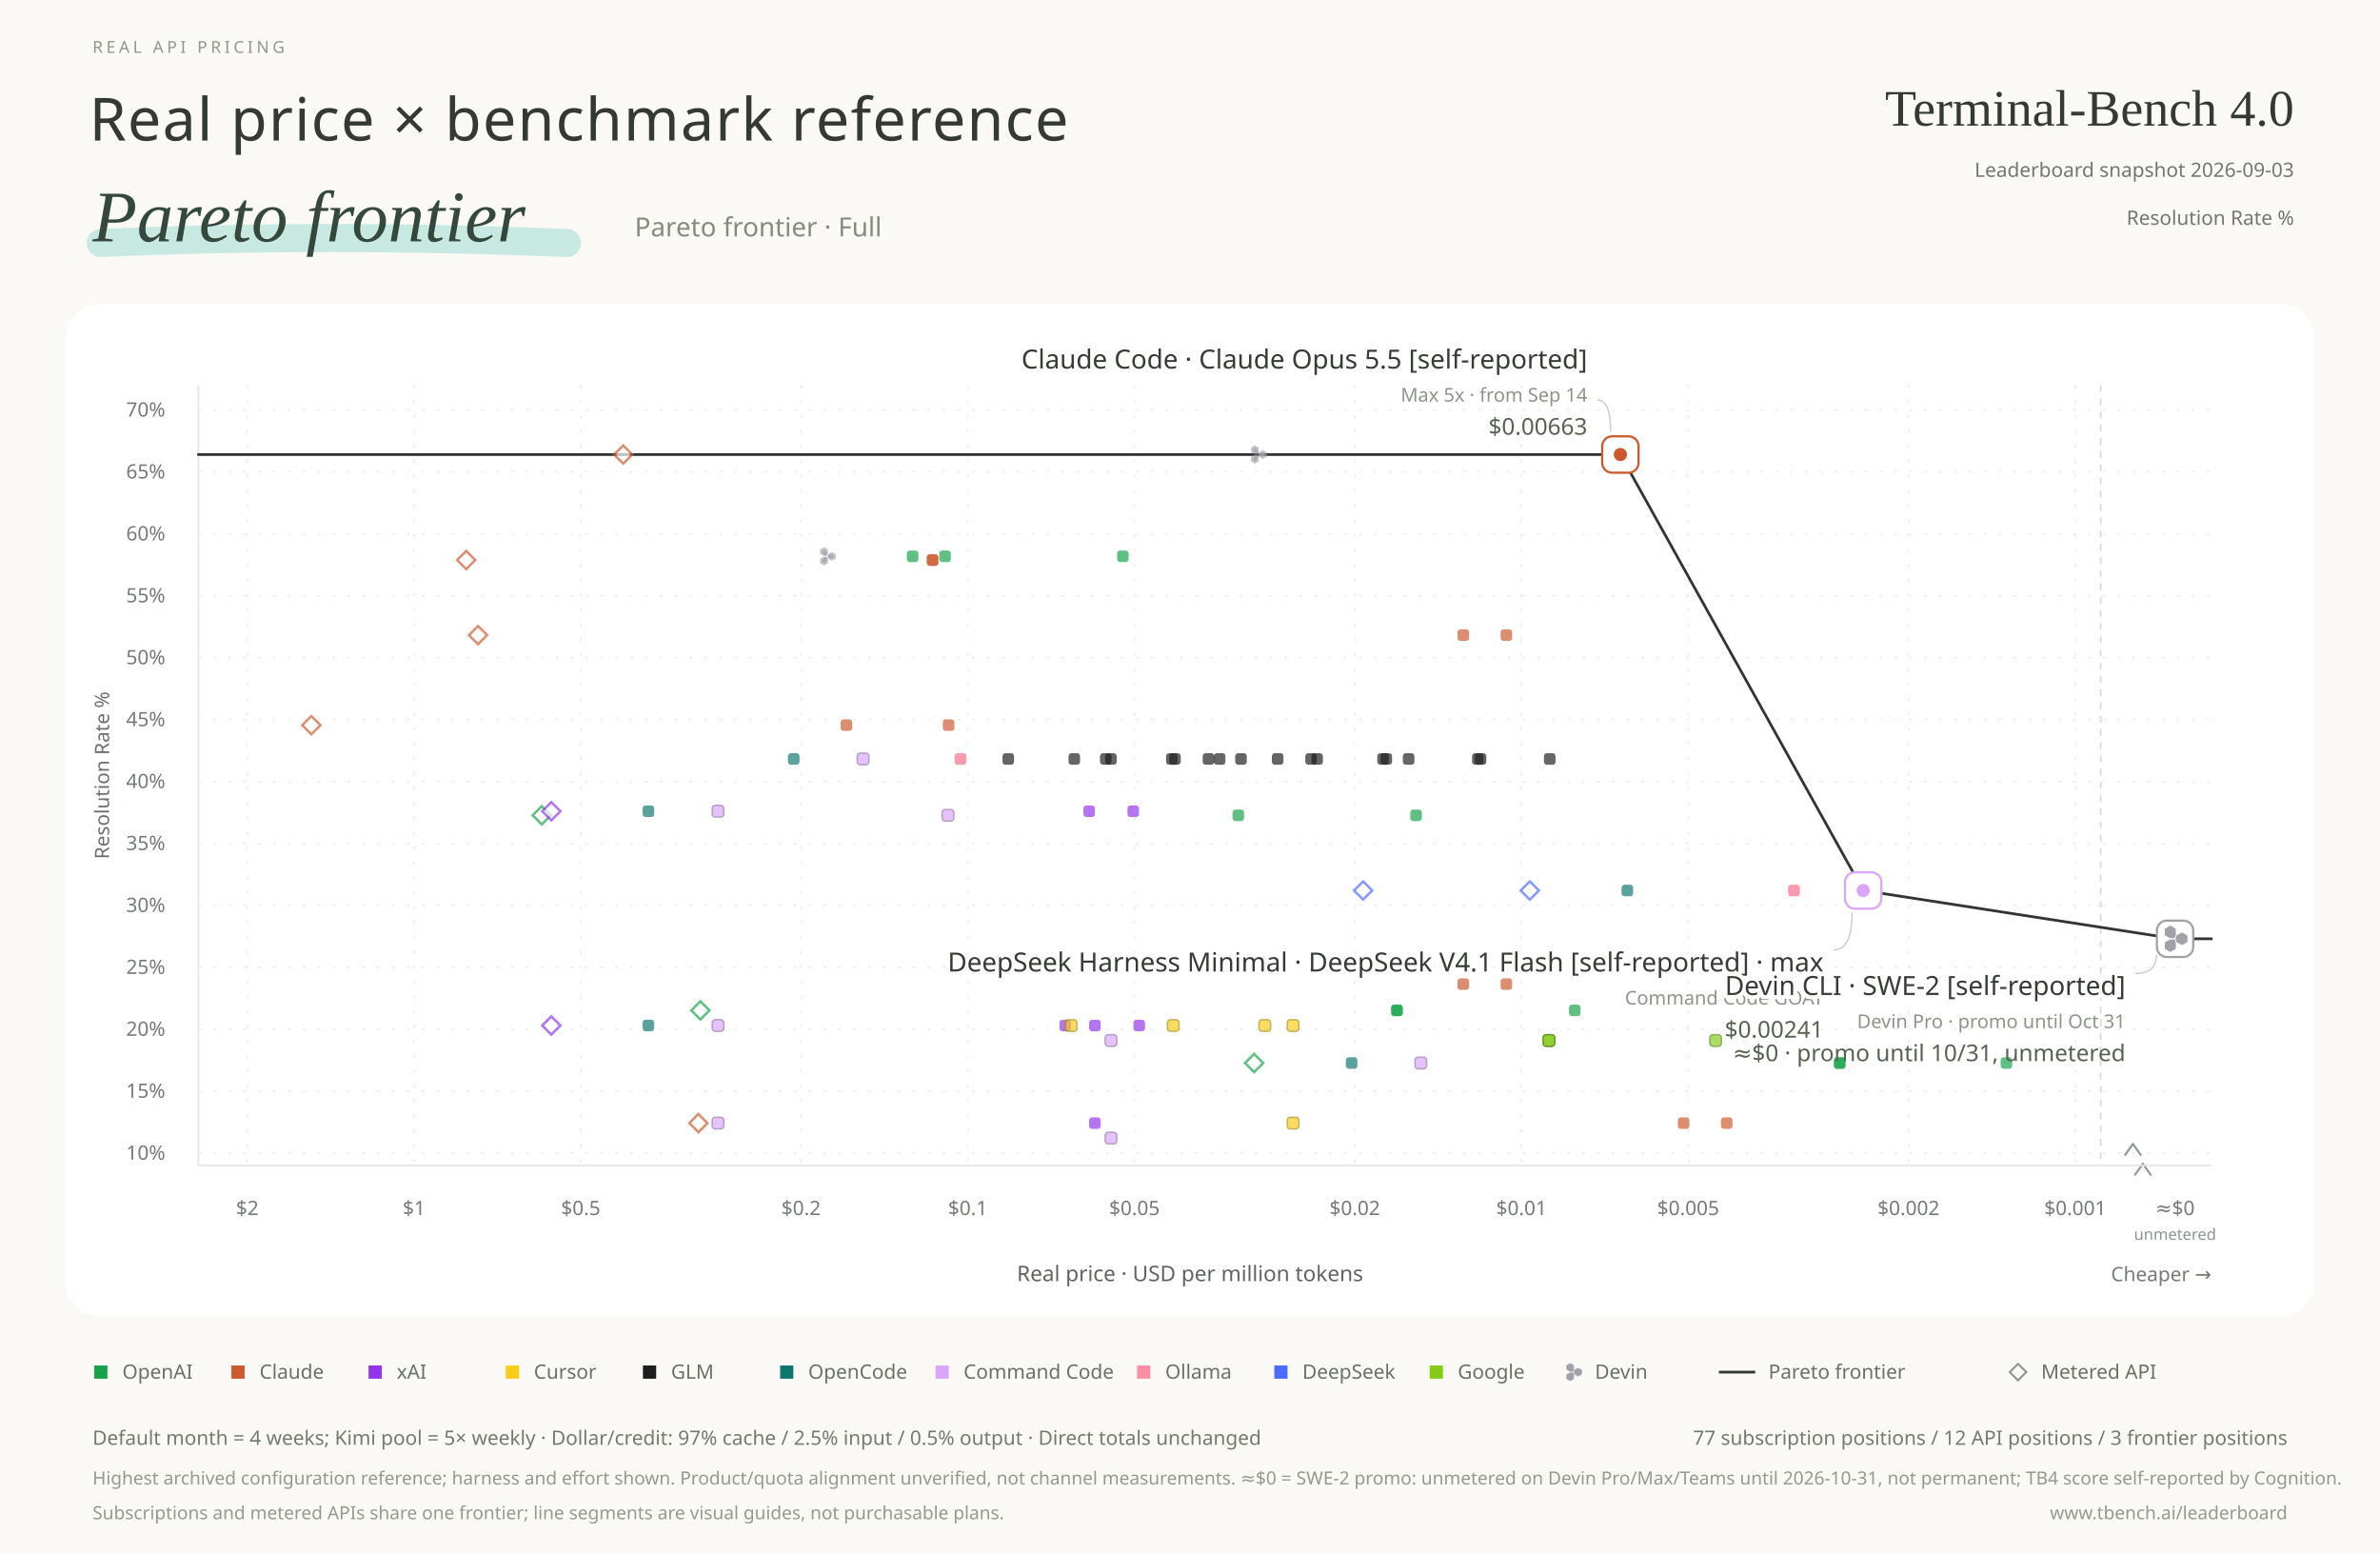
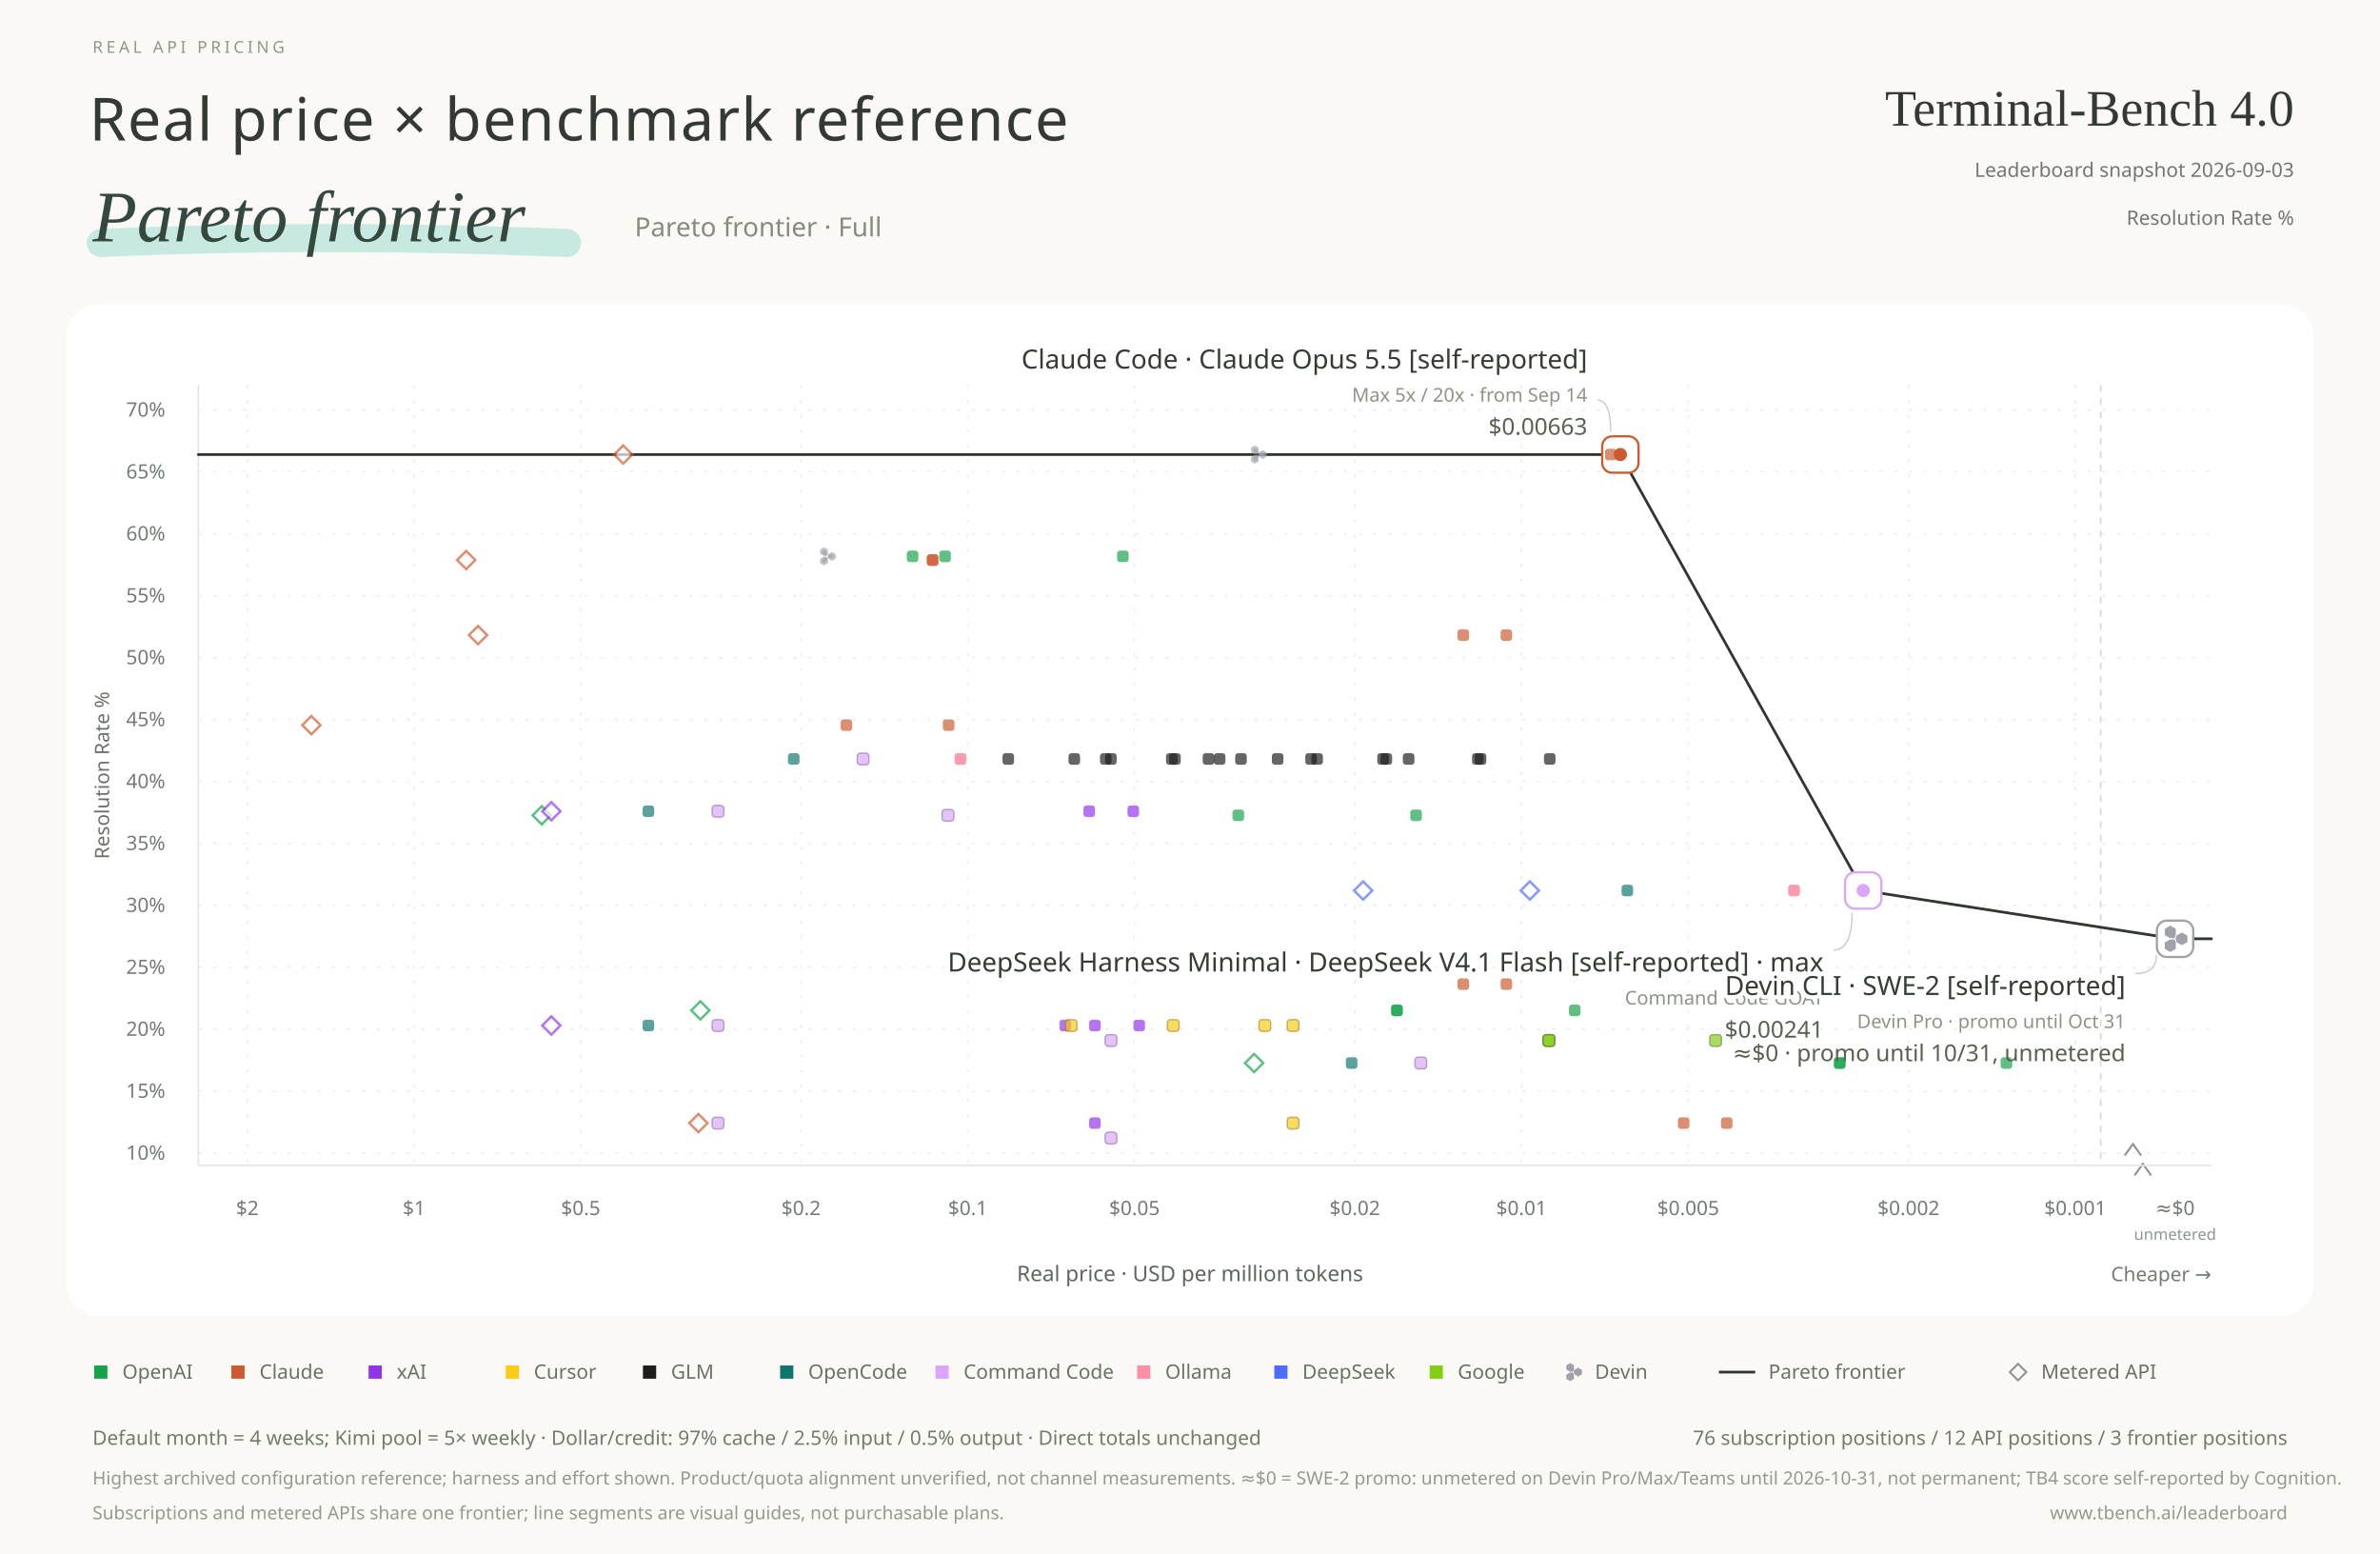
<svg xmlns="http://www.w3.org/2000/svg" width="1440" height="940" viewBox="0 0 1440 940" role="img" aria-labelledby="title desc">
  <style>text{font-family:"Microsoft YaHei","Segoe UI",sans-serif} .serif{font-family:"Times New Roman",serif} .number{font-family:"Segoe UI",sans-serif;font-variant-numeric:tabular-nums} .label-name{paint-order:stroke;stroke:#fff;stroke-width:5px;stroke-linejoin:round} .point:hover{opacity:1}</style>
  <rect width="1440" height="940" fill="#FAF9F6" />
  <text x="56.000" y="32.000" font-size="10" fill="#90968D" text-anchor="start" font-weight="400" letter-spacing="2.1">REAL API PRICING</text>
  <text x="54.000" y="85.000" font-size="36" fill="#343A33" text-anchor="start" font-weight="300" letter-spacing=".8">Real price × benchmark reference</text>
  <path d="M61 147 Q197 141 343 147" stroke="#9FDDD0" stroke-width="17" stroke-linecap="round" opacity=".55" fill="none" />
  <text x="56.000" y="146.000" font-size="44" fill="#35483E" text-anchor="start" font-weight="400" class="serif" font-style="italic">Pareto frontier</text>
  <text x="384.000" y="143.000" font-size="16" fill="#858B81" text-anchor="start" font-weight="300">Pareto frontier · Full</text>
  <text x="1388.000" y="76.000" font-size="31" fill="#343A33" text-anchor="end" font-weight="400" class="serif">Terminal-Bench 4.0</text>
  <text x="1388.000" y="107.000" font-size="12" fill="#737771" text-anchor="end" font-weight="400">Leaderboard snapshot  2026-09-03</text>
  <text x="1388.000" y="136.000" font-size="12" fill="#737771" text-anchor="end" font-weight="400">Resolution Rate %</text>
  <rect x="40" y="184" width="1360" height="612" rx="20" fill="#FFFFFF" />
  <path d="M1255.610 233V705" stroke="#E8EBE7" stroke-dasharray="2 7" opacity=".8" />
  <text x="1255.610" y="735.000" font-size="12" fill="#747B74" text-anchor="middle" font-weight="400" class="number">$0.001</text>
  <path d="M1154.754 233V705" stroke="#E8EBE7" stroke-dasharray="2 7" opacity=".8" />
  <text x="1154.754" y="735.000" font-size="12" fill="#747B74" text-anchor="middle" font-weight="400" class="number">$0.002</text>
  <path d="M1021.430 233V705" stroke="#E8EBE7" stroke-dasharray="2 7" opacity=".8" />
  <text x="1021.430" y="735.000" font-size="12" fill="#747B74" text-anchor="middle" font-weight="400" class="number">$0.005</text>
  <path d="M920.574 233V705" stroke="#E8EBE7" stroke-dasharray="2 7" opacity=".8" />
  <text x="920.574" y="735.000" font-size="12" fill="#747B74" text-anchor="middle" font-weight="400" class="number">$0.01</text>
  <path d="M819.719 233V705" stroke="#E8EBE7" stroke-dasharray="2 7" opacity=".8" />
  <text x="819.719" y="735.000" font-size="12" fill="#747B74" text-anchor="middle" font-weight="400" class="number">$0.02</text>
  <path d="M686.395 233V705" stroke="#E8EBE7" stroke-dasharray="2 7" opacity=".8" />
  <text x="686.395" y="735.000" font-size="12" fill="#747B74" text-anchor="middle" font-weight="400" class="number">$0.05</text>
  <path d="M585.539 233V705" stroke="#E8EBE7" stroke-dasharray="2 7" opacity=".8" />
  <text x="585.539" y="735.000" font-size="12" fill="#747B74" text-anchor="middle" font-weight="400" class="number">$0.1</text>
  <path d="M484.683 233V705" stroke="#E8EBE7" stroke-dasharray="2 7" opacity=".8" />
  <text x="484.683" y="735.000" font-size="12" fill="#747B74" text-anchor="middle" font-weight="400" class="number">$0.2</text>
  <path d="M351.359 233V705" stroke="#E8EBE7" stroke-dasharray="2 7" opacity=".8" />
  <text x="351.359" y="735.000" font-size="12" fill="#747B74" text-anchor="middle" font-weight="400" class="number">$0.5</text>
  <path d="M250.503 233V705" stroke="#E8EBE7" stroke-dasharray="2 7" opacity=".8" />
  <text x="250.503" y="735.000" font-size="12" fill="#747B74" text-anchor="middle" font-weight="400" class="number">$1</text>
  <path d="M149.647 233V705" stroke="#E8EBE7" stroke-dasharray="2 7" opacity=".8" />
  <text x="149.647" y="735.000" font-size="12" fill="#747B74" text-anchor="middle" font-weight="400" class="number">$2</text>
  <path d="M1271.010 233V705" stroke="#D6DBD5" stroke-dasharray="4 4" />
  <path d="M1285.505 699l5 -7 5 7M1291.505 711l5 -7 5 7" stroke="#8B958D" stroke-width="1.2" fill="none" />
  <text x="1316.000" y="735.000" font-size="12" fill="#747B74" text-anchor="middle" font-weight="400" class="number">≈$0</text>
  <text x="1316.000" y="750.000" font-size="9.5" fill="#8B958D" text-anchor="middle" font-weight="400">unmetered</text>
  <path d="M120 697.508H1338" stroke="#E8EBE7" stroke-dasharray="2 7" opacity=".8" />
  <text x="100.000" y="701.508" font-size="12" fill="#747B74" text-anchor="end" font-weight="400" class="number">10%</text>
  <path d="M120 660.048H1338" stroke="#E8EBE7" stroke-dasharray="2 7" opacity=".8" />
  <text x="100.000" y="664.048" font-size="12" fill="#747B74" text-anchor="end" font-weight="400" class="number">15%</text>
  <path d="M120 622.587H1338" stroke="#E8EBE7" stroke-dasharray="2 7" opacity=".8" />
  <text x="100.000" y="626.587" font-size="12" fill="#747B74" text-anchor="end" font-weight="400" class="number">20%</text>
  <path d="M120 585.127H1338" stroke="#E8EBE7" stroke-dasharray="2 7" opacity=".8" />
  <text x="100.000" y="589.127" font-size="12" fill="#747B74" text-anchor="end" font-weight="400" class="number">25%</text>
  <path d="M120 547.667H1338" stroke="#E8EBE7" stroke-dasharray="2 7" opacity=".8" />
  <text x="100.000" y="551.667" font-size="12" fill="#747B74" text-anchor="end" font-weight="400" class="number">30%</text>
  <path d="M120 510.206H1338" stroke="#E8EBE7" stroke-dasharray="2 7" opacity=".8" />
  <text x="100.000" y="514.206" font-size="12" fill="#747B74" text-anchor="end" font-weight="400" class="number">35%</text>
  <path d="M120 472.746H1338" stroke="#E8EBE7" stroke-dasharray="2 7" opacity=".8" />
  <text x="100.000" y="476.746" font-size="12" fill="#747B74" text-anchor="end" font-weight="400" class="number">40%</text>
  <path d="M120 435.286H1338" stroke="#E8EBE7" stroke-dasharray="2 7" opacity=".8" />
  <text x="100.000" y="439.286" font-size="12" fill="#747B74" text-anchor="end" font-weight="400" class="number">45%</text>
  <path d="M120 397.825H1338" stroke="#E8EBE7" stroke-dasharray="2 7" opacity=".8" />
  <text x="100.000" y="401.825" font-size="12" fill="#747B74" text-anchor="end" font-weight="400" class="number">50%</text>
  <path d="M120 360.365H1338" stroke="#E8EBE7" stroke-dasharray="2 7" opacity=".8" />
  <text x="100.000" y="364.365" font-size="12" fill="#747B74" text-anchor="end" font-weight="400" class="number">55%</text>
  <path d="M120 322.905H1338" stroke="#E8EBE7" stroke-dasharray="2 7" opacity=".8" />
  <text x="100.000" y="326.905" font-size="12" fill="#747B74" text-anchor="end" font-weight="400" class="number">60%</text>
  <path d="M120 285.444H1338" stroke="#E8EBE7" stroke-dasharray="2 7" opacity=".8" />
  <text x="100.000" y="289.444" font-size="12" fill="#747B74" text-anchor="end" font-weight="400" class="number">65%</text>
  <path d="M120 247.984H1338" stroke="#E8EBE7" stroke-dasharray="2 7" opacity=".8" />
  <text x="100.000" y="251.984" font-size="12" fill="#747B74" text-anchor="end" font-weight="400" class="number">70%</text>
  <path d="M120 233V705H1338" fill="none" stroke="#E3E7E2" />
  <text x="66.000" y="469.000" font-size="12" fill="#697169" text-anchor="middle" font-weight="400" transform="rotate(-90 66 469.0)">Resolution Rate %</text>
  <text x="720.000" y="775.000" font-size="13" fill="#5D655E" text-anchor="middle" font-weight="400">Real price · USD per million tokens</text>
  <text x="1338.000" y="775.000" font-size="12" fill="#737B74" text-anchor="end" font-weight="400">Cheaper →</text>
-   <path id="frontier" d="M120.000,274.956 L980.395,274.956 L1127.320,538.676 L1316.000,567.895 L1338.000,567.895" fill="none" stroke="#303630" stroke-width="1.65" stroke-linecap="round" stroke-linejoin="round" />
+   <path id="frontier" d="M120.000,274.956 L980.393,274.956 L1127.320,538.676 L1316.000,567.895 L1338.000,567.895" fill="none" stroke="#303630" stroke-width="1.65" stroke-linecap="round" stroke-linejoin="round" />
  <g class="point" data-billing="subscription" data-frontier="false" data-price="0.032467532" data-score="37.27" data-x="749.221" data-y="493.199" transform="translate(749.221 493.199)">
    <rect x="-3.5" y="-3.5" width="7" height="7" rx="1.8" fill="#16A34A" opacity=".68" />
  </g>
  <g class="point" data-billing="subscription" data-frontier="false" data-price="0.015501473" data-score="37.27" data-x="856.793" data-y="493.199" transform="translate(856.793 493.199)">
    <rect x="-3.5" y="-3.5" width="7" height="7" rx="1.8" fill="#16A34A" opacity=".68" />
  </g>
  <g class="point" data-billing="subscription" data-frontier="false" data-price="0.0026627613" data-score="17.27" data-x="1113.109" data-y="643.041" transform="translate(1113.109 643.041)">
    <rect x="-3.5" y="-3.5" width="7" height="7" rx="1.8" fill="#16A34A" opacity=".68" />
  </g>
  <g class="point" data-billing="subscription" data-frontier="false" data-price="0.0026626904" data-score="17.27" data-x="1113.112" data-y="643.041" transform="translate(1113.112 643.041)">
    <rect x="-3.5" y="-3.5" width="7" height="7" rx="1.8" fill="#16A34A" opacity=".68" />
  </g>
  <g class="point" data-billing="subscription" data-frontier="false" data-price="0.0013313629" data-score="17.27" data-x="1213.966" data-y="643.041" transform="translate(1213.966 643.041)">
    <rect x="-3.5" y="-3.5" width="7" height="7" rx="1.8" fill="#16A34A" opacity=".68" />
  </g>
  <g class="point" data-billing="subscription" data-frontier="false" data-price="0.12578616" data-score="58.18" data-x="552.158" data-y="336.540" transform="translate(552.158 336.540)">
    <rect x="-3.5" y="-3.5" width="7" height="7" rx="1.8" fill="#16A34A" opacity=".68" />
  </g>
  <g class="point" data-billing="subscription" data-frontier="false" data-price="0.052465897" data-score="58.18" data-x="679.390" data-y="336.540" transform="translate(679.390 336.540)">
    <rect x="-3.5" y="-3.5" width="7" height="7" rx="1.8" fill="#16A34A" opacity=".68" />
  </g>
  <g class="point" data-billing="subscription" data-frontier="false" data-price="0.1793722" data-score="58.18" data-x="500.522" data-y="336.540" transform="translate(500.522 336.540)">
    <path d="M0.11,-1.63 L-1.97,-0.43 L-4.05,-1.63 L-4.05,-4.03 L-1.97,-5.23 L0.11,-4.03Z M0.11,4.03 L-1.97,5.23 L-4.05,4.03 L-4.05,1.63 L-1.97,0.43 L0.11,1.63Z M4.91,1.20 L2.83,2.40 L0.75,1.20 L0.75,-1.20 L2.83,-2.40 L4.91,-1.20Z" fill="#A1A1AA" opacity="0.68" stroke="#A1A1AA" stroke-width="0.43" stroke-linejoin="round" />
    <path d="M-0.89,-1.27 L-1.87,-2.69 M-0.89,1.27 L-1.87,2.69 M1.27,0.00 L2.69,0.00" stroke="#A1A1AA" stroke-width="2.16" stroke-linecap="round" opacity="0.68" fill="none" />
  </g>
  <g class="point" data-billing="subscription" data-frontier="false" data-price="0.029895366" data-score="66.4" data-x="761.230" data-y="274.956" transform="translate(761.230 274.956)">
    <path d="M0.11,-1.63 L-1.97,-0.43 L-4.05,-1.63 L-4.05,-4.03 L-1.97,-5.23 L0.11,-4.03Z M0.11,4.03 L-1.97,5.23 L-4.05,4.03 L-4.05,1.63 L-1.97,0.43 L0.11,1.63Z M4.91,1.20 L2.83,2.40 L0.75,1.20 L0.75,-1.20 L2.83,-2.40 L4.91,-1.20Z" fill="#A1A1AA" opacity="0.68" stroke="#A1A1AA" stroke-width="0.43" stroke-linejoin="round" />
    <path d="M-0.89,-1.27 L-1.87,-2.69 M-0.89,1.27 L-1.87,2.69 M1.27,0.00 L2.69,0.00" stroke="#A1A1AA" stroke-width="2.16" stroke-linecap="round" opacity="0.68" fill="none" />
  </g>
  <g class="point" data-billing="subscription" data-frontier="false" data-price="0.0089201249" data-score="19.09" data-x="937.202" data-y="629.405" transform="translate(937.202 629.405)">
    <rect x="-3.5" y="-3.5" width="7" height="7" rx="1.8" fill="#84CC16" opacity=".68" stroke="#5A8B0F" stroke-width=".9" />
  </g>
  <g class="point" data-billing="subscription" data-frontier="false" data-price="0.0089236948" data-score="19.09" data-x="937.144" data-y="629.405" transform="translate(937.144 629.405)">
    <rect x="-3.5" y="-3.5" width="7" height="7" rx="1.8" fill="#84CC16" opacity=".68" stroke="#5A8B0F" stroke-width=".9" />
  </g>
  <g class="point" data-billing="subscription" data-frontier="false" data-price="0.0044620705" data-score="19.09" data-x="1037.992" data-y="629.405" transform="translate(1037.992 629.405)">
    <rect x="-3.5" y="-3.5" width="7" height="7" rx="1.8" fill="#84CC16" opacity=".68" stroke="#5A8B0F" stroke-width=".9" />
  </g>
  <g class="point" data-billing="subscription" data-frontier="false" data-price="0.010649627" data-score="51.82" data-x="911.416" data-y="384.190" transform="translate(911.416 384.190)">
    <rect x="-3.5" y="-3.5" width="7" height="7" rx="1.8" fill="#CC5A2E" opacity=".68" />
  </g>
  <g class="point" data-billing="subscription" data-frontier="false" data-price="0.012738854" data-score="51.82" data-x="885.352" data-y="384.190" transform="translate(885.352 384.190)">
    <rect x="-3.5" y="-3.5" width="7" height="7" rx="1.8" fill="#CC5A2E" opacity=".68" />
  </g>
  <g class="point" data-billing="subscription" data-frontier="false" data-price="0.11574074" data-score="57.88" data-x="564.269" data-y="338.788" transform="translate(564.269 338.788)">
    <rect x="-3.5" y="-3.5" width="7" height="7" rx="1.8" fill="#CC5A2E" opacity=".68" />
  </g>
-   <g class="point" data-billing="subscription" data-frontier="false" data-price="0.0066291018" data-score="66.4" data-x="980.393" data-y="274.956" transform="translate(980.393 274.956)">
-     <rect x="-3.5" y="-3.5" width="7" height="7" rx="1.8" fill="#CC5A2E" opacity=".68" />
+   <g class="point" data-billing="subscription" data-frontier="true" data-price="0.0066291018" data-score="66.4" data-x="980.393" data-y="274.956" transform="translate(980.393 274.956)">
+     <rect x="-11" y="-11" width="22" height="22" rx="6" fill="#FFF" stroke="#CC5A2E" stroke-width="1.35" />
+     <circle r="4" fill="#CC5A2E" />
  </g>
  <g class="point" data-billing="subscription" data-frontier="false" data-price="0.0068989307" data-score="66.4" data-x="974.588" data-y="274.956" transform="translate(974.588 274.956)">
    <rect x="-3.5" y="-3.5" width="7" height="7" rx="1.8" fill="#CC5A2E" opacity=".68" />
  </g>
  <g class="point" data-billing="subscription" data-frontier="false" data-price="0.058939096" data-score="20.3" data-x="662.462" data-y="620.340" transform="translate(662.462 620.340)">
    <rect x="-3.5" y="-3.5" width="7" height="7" rx="1.8" fill="#9333EA" opacity=".68" />
  </g>
  <g class="point" data-billing="subscription" data-frontier="false" data-price="0.049019608" data-score="20.3" data-x="689.276" data-y="620.340" transform="translate(689.276 620.340)">
    <rect x="-3.5" y="-3.5" width="7" height="7" rx="1.8" fill="#9333EA" opacity=".68" />
  </g>
  <g class="point" data-billing="subscription" data-frontier="false" data-price="0.066666667" data-score="20.3" data-x="644.536" data-y="620.340" transform="translate(644.536 620.340)">
    <rect x="-3.5" y="-3.5" width="7" height="7" rx="1.8" fill="#9333EA" opacity=".68" />
  </g>
  <g class="point" data-billing="subscription" data-frontier="false" data-price="0.060362173" data-score="37.6" data-x="658.990" data-y="490.727" transform="translate(658.990 490.727)">
    <rect x="-3.5" y="-3.5" width="7" height="7" rx="1.8" fill="#9333EA" opacity=".68" />
  </g>
  <g class="point" data-billing="subscription" data-frontier="false" data-price="0.050251256" data-score="37.6" data-x="685.665" data-y="490.727" transform="translate(685.665 490.727)">
    <rect x="-3.5" y="-3.5" width="7" height="7" rx="1.8" fill="#9333EA" opacity=".68" />
  </g>
  <g class="point" data-billing="subscription" data-frontier="false" data-price="0.025849813" data-score="20.3" data-x="782.386" data-y="620.340" transform="translate(782.386 620.340)">
    <rect x="-3.5" y="-3.5" width="7" height="7" rx="1.8" fill="#FACC15" opacity=".68" stroke="#AA8B0E" stroke-width=".9" />
  </g>
  <g class="point" data-billing="subscription" data-frontier="false" data-price="0.065061809" data-score="20.3" data-x="648.081" data-y="620.340" transform="translate(648.081 620.340)">
    <rect x="-3.5" y="-3.5" width="7" height="7" rx="1.8" fill="#FACC15" opacity=".68" stroke="#AA8B0E" stroke-width=".9" />
  </g>
  <g class="point" data-billing="subscription" data-frontier="false" data-price="0.042553191" data-score="20.3" data-x="709.860" data-y="620.340" transform="translate(709.860 620.340)">
    <rect x="-3.5" y="-3.5" width="7" height="7" rx="1.8" fill="#FACC15" opacity=".68" stroke="#AA8B0E" stroke-width=".9" />
  </g>
  <g class="point" data-billing="subscription" data-frontier="false" data-price="0.029081039" data-score="20.3" data-x="765.249" data-y="620.340" transform="translate(765.249 620.340)">
    <rect x="-3.5" y="-3.5" width="7" height="7" rx="1.8" fill="#FACC15" opacity=".68" stroke="#AA8B0E" stroke-width=".9" />
  </g>
  <g class="point" data-billing="subscription" data-frontier="false" data-price="0.084502269" data-score="41.82" data-x="610.041" data-y="459.110" transform="translate(610.041 459.110)">
    <rect x="-3.5" y="-3.5" width="7" height="7" rx="1.8" fill="#1E1E1E" opacity=".68" />
  </g>
  <g class="point" data-billing="subscription" data-frontier="false" data-price="0.056334846" data-score="41.82" data-x="669.037" data-y="459.110" transform="translate(669.037 459.110)">
    <rect x="-3.5" y="-3.5" width="7" height="7" rx="1.8" fill="#1E1E1E" opacity=".68" />
  </g>
  <g class="point" data-billing="subscription" data-frontier="false" data-price="0.042251135" data-score="41.82" data-x="710.896" data-y="459.110" transform="translate(710.896 459.110)">
    <rect x="-3.5" y="-3.5" width="7" height="7" rx="1.8" fill="#1E1E1E" opacity=".68" />
  </g>
  <g class="point" data-billing="subscription" data-frontier="false" data-price="0.035089925" data-score="41.82" data-x="737.919" data-y="459.110" transform="translate(737.919 459.110)">
    <rect x="-3.5" y="-3.5" width="7" height="7" rx="1.8" fill="#1E1E1E" opacity=".68" />
  </g>
  <g class="point" data-billing="subscription" data-frontier="false" data-price="0.023393284" data-score="41.82" data-x="796.916" data-y="459.110" transform="translate(796.916 459.110)">
    <rect x="-3.5" y="-3.5" width="7" height="7" rx="1.8" fill="#1E1E1E" opacity=".68" />
  </g>
  <g class="point" data-billing="subscription" data-frontier="false" data-price="0.017544963" data-score="41.82" data-x="838.775" data-y="459.110" transform="translate(838.775 459.110)">
    <rect x="-3.5" y="-3.5" width="7" height="7" rx="1.8" fill="#1E1E1E" opacity=".68" />
  </g>
  <g class="point" data-billing="subscription" data-frontier="false" data-price="0.064212177" data-score="41.82" data-x="649.994" data-y="459.110" transform="translate(649.994 459.110)">
    <rect x="-3.5" y="-3.5" width="7" height="7" rx="1.8" fill="#1E1E1E" opacity=".68" />
  </g>
  <g class="point" data-billing="subscription" data-frontier="false" data-price="0.042808118" data-score="41.82" data-x="708.991" data-y="459.110" transform="translate(708.991 459.110)">
    <rect x="-3.5" y="-3.5" width="7" height="7" rx="1.8" fill="#1E1E1E" opacity=".68" />
  </g>
  <g class="point" data-billing="subscription" data-frontier="false" data-price="0.032106088" data-score="41.82" data-x="750.850" data-y="459.110" transform="translate(750.850 459.110)">
    <rect x="-3.5" y="-3.5" width="7" height="7" rx="1.8" fill="#1E1E1E" opacity=".68" />
  </g>
  <g class="point" data-billing="subscription" data-frontier="false" data-price="0.01778367" data-score="41.82" data-x="836.808" data-y="459.110" transform="translate(836.808 459.110)">
    <rect x="-3.5" y="-3.5" width="7" height="7" rx="1.8" fill="#1E1E1E" opacity=".68" />
  </g>
  <g class="point" data-billing="subscription" data-frontier="false" data-price="0.01185578" data-score="41.82" data-x="895.805" data-y="459.110" transform="translate(895.805 459.110)">
    <rect x="-3.5" y="-3.5" width="7" height="7" rx="1.8" fill="#1E1E1E" opacity=".68" />
  </g>
  <g class="point" data-billing="subscription" data-frontier="false" data-price="0.0088918349" data-score="41.82" data-x="937.664" data-y="459.110" transform="translate(937.664 459.110)">
    <rect x="-3.5" y="-3.5" width="7" height="7" rx="1.8" fill="#1E1E1E" opacity=".68" />
  </g>
  <g class="point" data-billing="subscription" data-frontier="false" data-price="0.055141311" data-score="41.82" data-x="672.153" data-y="459.110" transform="translate(672.153 459.110)">
    <rect x="-3.5" y="-3.5" width="7" height="7" rx="1.8" fill="#1E1E1E" opacity=".68" />
  </g>
  <g class="point" data-billing="subscription" data-frontier="false" data-price="0.036752379" data-score="41.82" data-x="731.184" data-y="459.110" transform="translate(731.184 459.110)">
    <rect x="-3.5" y="-3.5" width="7" height="7" rx="1.8" fill="#1E1E1E" opacity=".68" />
  </g>
  <g class="point" data-billing="subscription" data-frontier="false" data-price="0.027565877" data-score="41.82" data-x="773.034" data-y="459.110" transform="translate(773.034 459.110)">
    <rect x="-3.5" y="-3.5" width="7" height="7" rx="1.8" fill="#1E1E1E" opacity=".68" />
  </g>
  <g class="point" data-billing="subscription" data-frontier="false" data-price="0.023990051" data-score="41.82" data-x="793.250" data-y="459.110" transform="translate(793.250 459.110)">
    <rect x="-3.5" y="-3.5" width="7" height="7" rx="1.8" fill="#1E1E1E" opacity=".68" />
  </g>
  <g class="point" data-billing="subscription" data-frontier="false" data-price="0.015989671" data-score="41.82" data-x="852.281" data-y="459.110" transform="translate(852.281 459.110)">
    <rect x="-3.5" y="-3.5" width="7" height="7" rx="1.8" fill="#1E1E1E" opacity=".68" />
  </g>
  <g class="point" data-billing="subscription" data-frontier="false" data-price="0.011992946" data-score="41.82" data-x="894.131" data-y="459.110" transform="translate(894.131 459.110)">
    <rect x="-3.5" y="-3.5" width="7" height="7" rx="1.8" fill="#1E1E1E" opacity=".68" />
  </g>
  <g class="point" data-billing="subscription" data-frontier="false" data-price="0.37735849" data-score="20.3" data-x="392.306" data-y="620.340" transform="translate(392.306 620.340)">
    <rect x="-3.5" y="-3.5" width="7" height="7" rx="1.8" fill="#0F766E" opacity=".68" />
  </g>
  <g class="point" data-billing="subscription" data-frontier="false" data-price="0.37735849" data-score="37.6" data-x="392.306" data-y="490.727" transform="translate(392.306 490.727)">
    <rect x="-3.5" y="-3.5" width="7" height="7" rx="1.8" fill="#0F766E" opacity=".68" />
  </g>
  <g class="point" data-billing="subscription" data-frontier="false" data-price="0.020267531" data-score="17.27" data-x="817.785" data-y="643.041" transform="translate(817.785 643.041)">
    <rect x="-3.5" y="-3.5" width="7" height="7" rx="1.8" fill="#0F766E" opacity=".68" />
  </g>
  <g class="point" data-billing="subscription" data-frontier="false" data-price="0.20618557" data-score="41.82" data-x="480.251" data-y="459.110" transform="translate(480.251 459.110)">
    <rect x="-3.5" y="-3.5" width="7" height="7" rx="1.8" fill="#0F766E" opacity=".68" />
  </g>
  <g class="point" data-billing="subscription" data-frontier="false" data-price="0.0064399794" data-score="31.2" data-x="984.605" data-y="538.676" transform="translate(984.605 538.676)">
    <rect x="-3.5" y="-3.5" width="7" height="7" rx="1.8" fill="#0F766E" opacity=".68" />
  </g>
  <g class="point" data-billing="subscription" data-frontier="false" data-price="0.10857763" data-score="37.27" data-x="573.565" data-y="493.199" transform="translate(573.565 493.199)">
    <rect x="-3.5" y="-3.5" width="7" height="7" rx="1.8" fill="#DBA6FA" opacity=".68" stroke="#9571AA" stroke-width=".9" />
  </g>
  <g class="point" data-billing="subscription" data-frontier="true" data-price="0.0024149923" data-score="31.2" data-x="1127.320" data-y="538.676" transform="translate(1127.320 538.676)">
    <rect x="-11" y="-11" width="22" height="22" rx="6" fill="#FFF" stroke="#DBA6FA" stroke-width="1.35" />
    <circle r="4" fill="#DBA6FA" />
  </g>
  <g class="point" data-billing="subscription" data-frontier="false" data-price="0.055126792" data-score="19.09" data-x="672.192" data-y="629.405" transform="translate(672.192 629.405)">
    <rect x="-3.5" y="-3.5" width="7" height="7" rx="1.8" fill="#DBA6FA" opacity=".68" stroke="#9571AA" stroke-width=".9" />
  </g>
  <g class="point" data-billing="subscription" data-frontier="false" data-price="0.015199878" data-score="17.27" data-x="859.652" data-y="643.041" transform="translate(859.652 643.041)">
    <rect x="-3.5" y="-3.5" width="7" height="7" rx="1.8" fill="#DBA6FA" opacity=".68" stroke="#9571AA" stroke-width=".9" />
  </g>
  <g class="point" data-billing="subscription" data-frontier="false" data-price="0.28248588" data-score="37.6" data-x="434.439" data-y="490.727" transform="translate(434.439 490.727)">
    <rect x="-3.5" y="-3.5" width="7" height="7" rx="1.8" fill="#DBA6FA" opacity=".68" stroke="#9571AA" stroke-width=".9" />
  </g>
  <g class="point" data-billing="subscription" data-frontier="false" data-price="0.15455951" data-score="41.82" data-x="522.185" data-y="459.110" transform="translate(522.185 459.110)">
    <rect x="-3.5" y="-3.5" width="7" height="7" rx="1.8" fill="#DBA6FA" opacity=".68" stroke="#9571AA" stroke-width=".9" />
  </g>
  <g class="point" data-billing="subscription" data-frontier="false" data-price="0.28248588" data-score="12.42" data-x="434.439" data-y="679.377" transform="translate(434.439 679.377)">
    <rect x="-3.5" y="-3.5" width="7" height="7" rx="1.8" fill="#DBA6FA" opacity=".68" stroke="#9571AA" stroke-width=".9" />
  </g>
  <g class="point" data-billing="subscription" data-frontier="false" data-price="0.28248588" data-score="20.3" data-x="434.439" data-y="620.340" transform="translate(434.439 620.340)">
    <rect x="-3.5" y="-3.5" width="7" height="7" rx="1.8" fill="#DBA6FA" opacity=".68" stroke="#9571AA" stroke-width=".9" />
  </g>
  <g class="point" data-billing="subscription" data-frontier="false" data-price="0.055126792" data-score="11.21" data-x="672.192" data-y="688.443" transform="translate(672.192 688.443)">
    <rect x="-3.5" y="-3.5" width="7" height="7" rx="1.8" fill="#DBA6FA" opacity=".68" stroke="#9571AA" stroke-width=".9" />
  </g>
  <g class="point" data-billing="subscription" data-frontier="false" data-price="0.0032199897" data-score="31.2" data-x="1085.461" data-y="538.676" transform="translate(1085.461 538.676)">
    <rect x="-3.5" y="-3.5" width="7" height="7" rx="1.8" fill="#FC8EA7" opacity=".68" />
  </g>
  <g class="point" data-billing="subscription" data-frontier="false" data-price="0.10309278" data-score="41.82" data-x="581.107" data-y="459.110" transform="translate(581.107 459.110)">
    <rect x="-3.5" y="-3.5" width="7" height="7" rx="1.8" fill="#FC8EA7" opacity=".68" />
  </g>
  <g class="point" data-billing="subscription" data-frontier="false" data-price="0.0032200001" data-score="31.2" data-x="1085.460" data-y="538.676" transform="translate(1085.460 538.676)">
    <rect x="-3.5" y="-3.5" width="7" height="7" rx="1.8" fill="#FC8EA7" opacity=".68" />
  </g>
  <g class="point" data-billing="subscription" data-frontier="false" data-price="0.10307153" data-score="41.82" data-x="581.137" data-y="459.110" transform="translate(581.137 459.110)">
    <rect x="-3.5" y="-3.5" width="7" height="7" rx="1.8" fill="#FC8EA7" opacity=".68" />
  </g>
  <g class="point" data-billing="subscription" data-frontier="false" data-price="0.016785564" data-score="21.52" data-x="845.213" data-y="611.199" transform="translate(845.213 611.199)">
    <rect x="-3.5" y="-3.5" width="7" height="7" rx="1.8" fill="#16A34A" opacity=".68" />
  </g>
  <g class="point" data-billing="subscription" data-frontier="false" data-price="0.016785846" data-score="21.52" data-x="845.210" data-y="611.199" transform="translate(845.210 611.199)">
    <rect x="-3.5" y="-3.5" width="7" height="7" rx="1.8" fill="#16A34A" opacity=".68" />
  </g>
  <g class="point" data-billing="subscription" data-frontier="false" data-price="0.0080143617" data-score="21.52" data-x="952.782" data-y="611.199" transform="translate(952.782 611.199)">
    <rect x="-3.5" y="-3.5" width="7" height="7" rx="1.8" fill="#16A34A" opacity=".68" />
  </g>
  <g class="point" data-billing="subscription" data-frontier="false" data-price="0.0042598509" data-score="12.42" data-x="1044.740" data-y="679.377" transform="translate(1044.740 679.377)">
    <rect x="-3.5" y="-3.5" width="7" height="7" rx="1.8" fill="#CC5A2E" opacity=".68" />
  </g>
  <g class="point" data-billing="subscription" data-frontier="false" data-price="0.010649627" data-score="23.64" data-x="911.416" data-y="595.316" transform="translate(911.416 595.316)">
    <rect x="-3.5" y="-3.5" width="7" height="7" rx="1.8" fill="#CC5A2E" opacity=".68" />
  </g>
  <g class="point" data-billing="subscription" data-frontier="false" data-price="0.0050955414" data-score="12.42" data-x="1018.676" data-y="679.377" transform="translate(1018.676 679.377)">
    <rect x="-3.5" y="-3.5" width="7" height="7" rx="1.8" fill="#CC5A2E" opacity=".68" />
  </g>
  <g class="point" data-billing="subscription" data-frontier="false" data-price="0.012738854" data-score="23.64" data-x="885.352" data-y="595.316" transform="translate(885.352 595.316)">
    <rect x="-3.5" y="-3.5" width="7" height="7" rx="1.8" fill="#CC5A2E" opacity=".68" />
  </g>
  <g class="point" data-billing="subscription" data-frontier="false" data-price="0.16560404" data-score="44.55" data-x="512.142" data-y="438.657" transform="translate(512.142 438.657)">
    <rect x="-3.5" y="-3.5" width="7" height="7" rx="1.8" fill="#CC5A2E" opacity=".68" />
  </g>
  <g class="point" data-billing="subscription" data-frontier="false" data-price="0.1082837" data-score="44.55" data-x="573.959" data-y="438.657" transform="translate(573.959 438.657)">
    <rect x="-3.5" y="-3.5" width="7" height="7" rx="1.8" fill="#CC5A2E" opacity=".68" />
  </g>
  <g class="point" data-billing="subscription" data-frontier="false" data-price="0.11575414" data-score="57.88" data-x="564.252" data-y="338.788" transform="translate(564.252 338.788)">
    <rect x="-3.5" y="-3.5" width="7" height="7" rx="1.8" fill="#CC5A2E" opacity=".68" />
-   </g>
-   <g class="point" data-billing="subscription" data-frontier="true" data-price="0.0066290139" data-score="66.4" data-x="980.395" data-y="274.956" transform="translate(980.395 274.956)">
-     <rect x="-11" y="-11" width="22" height="22" rx="6" fill="#FFF" stroke="#CC5A2E" stroke-width="1.35" />
-     <circle r="4" fill="#CC5A2E" />
  </g>
  <g class="point" data-billing="subscription" data-frontier="false" data-price="0.10989011" data-score="58.18" data-x="571.816" data-y="336.540" transform="translate(571.816 336.540)">
    <rect x="-3.5" y="-3.5" width="7" height="7" rx="1.8" fill="#16A34A" opacity=".68" />
  </g>
  <g class="point" data-billing="subscription" data-frontier="false" data-price="0.025849813" data-score="12.42" data-x="782.386" data-y="679.377" transform="translate(782.386 679.377)">
    <rect x="-3.5" y="-3.5" width="7" height="7" rx="1.8" fill="#FACC15" opacity=".68" stroke="#AA8B0E" stroke-width=".9" />
  </g>
  <g class="point" data-billing="subscription" data-frontier="false" data-price="0.058939096" data-score="12.42" data-x="662.462" data-y="679.377" transform="translate(662.462 679.377)">
    <rect x="-3.5" y="-3.5" width="7" height="7" rx="1.8" fill="#9333EA" opacity=".68" />
  </g>
  <g class="point" data-billing="subscription" data-frontier="true" data-price="0.0" data-score="27.3" data-x="1316.000" data-y="567.895" transform="translate(1316.000 567.895)">
    <rect x="-11" y="-11" width="22" height="22" rx="6" fill="#FFF" stroke="#A1A1AA" stroke-width="1.35" />
    <path d="M0.16,-2.38 L-2.87,-0.63 L-5.90,-2.38 L-5.90,-5.88 L-2.87,-7.63 L0.16,-5.88Z M0.16,5.88 L-2.87,7.63 L-5.90,5.88 L-5.90,2.38 L-2.87,0.63 L0.16,2.38Z M7.16,1.75 L4.13,3.50 L1.10,1.75 L1.10,-1.75 L4.13,-3.50 L7.16,-1.75Z" fill="#A1A1AA" opacity="1.0" stroke="#A1A1AA" stroke-width="0.63" stroke-linejoin="round" />
    <path d="M-1.29,-1.86 L-2.73,-3.92 M-1.29,1.86 L-2.73,3.92 M1.86,0.00 L3.92,0.00" stroke="#A1A1AA" stroke-width="3.15" stroke-linecap="round" opacity="1.0" fill="none" />
  </g>
  <g class="point" data-billing="metered" data-frontier="false" data-price="0.00966" data-score="31.2" data-x="925.608" data-y="538.676" transform="translate(925.608 538.676)">
    <path d="M0 -5.5L5.5 0 0 5.5 -5.5 0Z" fill="white" stroke="#4D6BFE" stroke-width="1.5" opacity=".68" />
  </g>
  <g class="point" data-billing="metered" data-frontier="false" data-price="0.01932" data-score="31.2" data-x="824.752" data-y="538.676" transform="translate(824.752 538.676)">
    <path d="M0 -5.5L5.5 0 0 5.5 -5.5 0Z" fill="white" stroke="#4D6BFE" stroke-width="1.5" opacity=".68" />
  </g>
  <g class="point" data-billing="metered" data-frontier="false" data-price="0.588" data-score="37.27" data-x="327.770" data-y="493.199" transform="translate(327.770 493.199)">
    <path d="M0 -5.5L5.5 0 0 5.5 -5.5 0Z" fill="white" stroke="#16A34A" stroke-width="1.5" opacity=".68" />
  </g>
  <g class="point" data-billing="metered" data-frontier="false" data-price="0.565" data-score="20.3" data-x="333.576" data-y="620.340" transform="translate(333.576 620.340)">
    <path d="M0 -5.5L5.5 0 0 5.5 -5.5 0Z" fill="white" stroke="#9333EA" stroke-width="1.5" opacity=".68" />
  </g>
  <g class="point" data-billing="metered" data-frontier="false" data-price="0.565" data-score="37.6" data-x="333.576" data-y="490.727" transform="translate(333.576 490.727)">
    <path d="M0 -5.5L5.5 0 0 5.5 -5.5 0Z" fill="white" stroke="#9333EA" stroke-width="1.5" opacity=".68" />
  </g>
  <g class="point" data-billing="metered" data-frontier="false" data-price="0.76625" data-score="51.82" data-x="289.243" data-y="384.190" transform="translate(289.243 384.190)">
    <path d="M0 -5.5L5.5 0 0 5.5 -5.5 0Z" fill="white" stroke="#CC5A2E" stroke-width="1.5" opacity=".68" />
  </g>
  <g class="point" data-billing="metered" data-frontier="false" data-price="0.3065" data-score="12.42" data-x="422.567" data-y="679.377" transform="translate(422.567 679.377)">
    <path d="M0 -5.5L5.5 0 0 5.5 -5.5 0Z" fill="white" stroke="#CC5A2E" stroke-width="1.5" opacity=".68" />
  </g>
  <g class="point" data-billing="metered" data-frontier="false" data-price="1.5325" data-score="44.55" data-x="188.387" data-y="438.657" transform="translate(188.387 438.657)">
    <path d="M0 -5.5L5.5 0 0 5.5 -5.5 0Z" fill="white" stroke="#CC5A2E" stroke-width="1.5" opacity=".68" />
  </g>
  <g class="point" data-billing="metered" data-frontier="false" data-price="0.805" data-score="57.88" data-x="282.065" data-y="338.788" transform="translate(282.065 338.788)">
    <path d="M0 -5.5L5.5 0 0 5.5 -5.5 0Z" fill="white" stroke="#CC5A2E" stroke-width="1.5" opacity=".68" />
  </g>
  <g class="point" data-billing="metered" data-frontier="false" data-price="0.419" data-score="66.4" data-x="377.075" data-y="274.956" transform="translate(377.075 274.956)">
    <path d="M0 -5.5L5.5 0 0 5.5 -5.5 0Z" fill="white" stroke="#CC5A2E" stroke-width="1.5" opacity=".68" />
  </g>
  <g class="point" data-billing="metered" data-frontier="false" data-price="0.304" data-score="21.52" data-x="423.759" data-y="611.199" transform="translate(423.759 611.199)">
    <path d="M0 -5.5L5.5 0 0 5.5 -5.5 0Z" fill="white" stroke="#16A34A" stroke-width="1.5" opacity=".68" />
  </g>
  <g class="point" data-billing="metered" data-frontier="false" data-price="0.0304" data-score="17.27" data-x="758.795" data-y="643.041" transform="translate(758.795 643.041)">
    <path d="M0 -5.5L5.5 0 0 5.5 -5.5 0Z" fill="white" stroke="#16A34A" stroke-width="1.5" opacity=".68" />
  </g>
  <g class="front-label" data-model="claude-opus-5.5">
-     <path d="M974.537,261.147Q974.537,241.956 966.395,241.956" stroke="#C4CDC3" stroke-width=".8" fill="none" />
-     <text x="960.395" y="222.956" font-size="16" fill="#343C34" text-anchor="end" font-weight="400" class="label-name">Claude Code · Claude Opus 5.5 [self-reported]</text>
-     <text x="960.395" y="242.956" font-size="11.5" fill="#8B9487" text-anchor="end" font-weight="400">Max 5x · from Sep 14</text>
-     <text x="960.395" y="262.956" font-size="14" fill="#566150" text-anchor="end" font-weight="400" class="number">$0.00663</text>
+     <path d="M974.535,261.147Q974.535,241.956 966.393,241.956" stroke="#C4CDC3" stroke-width=".8" fill="none" />
+     <text x="960.393" y="222.956" font-size="16" fill="#343C34" text-anchor="end" font-weight="400" class="label-name">Claude Code · Claude Opus 5.5 [self-reported]</text>
+     <text x="960.393" y="242.956" font-size="11.5" fill="#8B9487" text-anchor="end" font-weight="400">Max 5x / 20x · from Sep 14</text>
+     <text x="960.393" y="262.956" font-size="14" fill="#566150" text-anchor="end" font-weight="400" class="number">$0.00663</text>
  </g>
  <g class="front-label" data-model="deepseek-v4.1-flash">
    <path d="M1120.611,552.093Q1120.611,574.676 1109.320,574.676" stroke="#C4CDC3" stroke-width=".8" fill="none" />
    <text x="1103.320" y="587.676" font-size="16" fill="#343C34" text-anchor="end" font-weight="400" class="label-name">DeepSeek Harness Minimal · DeepSeek V4.1 Flash [self-reported] · max</text>
    <text x="1103.320" y="607.676" font-size="11.5" fill="#8B9487" text-anchor="end" font-weight="400">Command Code GOAT</text>
    <text x="1103.320" y="627.676" font-size="14" fill="#566150" text-anchor="end" font-weight="400" class="number">$0.00241</text>
  </g>
  <g class="front-label" data-model="swe-2">
    <path d="M1304.711,577.773Q1304.711,588.895 1292.000,588.895" stroke="#C4CDC3" stroke-width=".8" fill="none" />
    <text x="1286.000" y="601.895" font-size="16" fill="#343C34" text-anchor="end" font-weight="400" class="label-name">Devin CLI · SWE-2 [self-reported]</text>
    <text x="1286.000" y="621.895" font-size="11.5" fill="#8B9487" text-anchor="end" font-weight="400">Devin Pro · promo until Oct 31</text>
    <text x="1286.000" y="641.895" font-size="14" fill="#566150" text-anchor="end" font-weight="400" class="number">≈$0 · promo until 10/31, unmetered</text>
  </g>
  <rect x="57" y="826" width="8" height="8" fill="#16A34A" />
  <text x="74.000" y="834.000" font-size="12" fill="#687168" text-anchor="start" font-weight="400">OpenAI</text>
  <rect x="140" y="826" width="8" height="8" fill="#CC5A2E" />
  <text x="157.000" y="834.000" font-size="12" fill="#687168" text-anchor="start" font-weight="400">Claude</text>
  <rect x="223" y="826" width="8" height="8" fill="#9333EA" />
  <text x="240.000" y="834.000" font-size="12" fill="#687168" text-anchor="start" font-weight="400">xAI</text>
  <rect x="306" y="826" width="8" height="8" fill="#FACC15" />
  <text x="323.000" y="834.000" font-size="12" fill="#687168" text-anchor="start" font-weight="400">Cursor</text>
  <rect x="389" y="826" width="8" height="8" fill="#1E1E1E" />
  <text x="406.000" y="834.000" font-size="12" fill="#687168" text-anchor="start" font-weight="400">GLM</text>
  <rect x="472" y="826" width="8" height="8" fill="#0F766E" />
  <text x="489.000" y="834.000" font-size="12" fill="#687168" text-anchor="start" font-weight="400">OpenCode</text>
  <rect x="566" y="826" width="8" height="8" fill="#DBA6FA" />
  <text x="583.000" y="834.000" font-size="12" fill="#687168" text-anchor="start" font-weight="400">Command Code</text>
  <rect x="688" y="826" width="8" height="8" fill="#FC8EA7" />
  <text x="705.000" y="834.000" font-size="12" fill="#687168" text-anchor="start" font-weight="400">Ollama</text>
  <rect x="771" y="826" width="8" height="8" fill="#4D6BFE" />
  <text x="788.000" y="834.000" font-size="12" fill="#687168" text-anchor="start" font-weight="400">DeepSeek</text>
  <rect x="865" y="826" width="8" height="8" fill="#84CC16" />
  <text x="882.000" y="834.000" font-size="12" fill="#687168" text-anchor="start" font-weight="400">Google</text>
  <path d="M952.11,828.37 L950.03,829.57 L947.95,828.37 L947.95,825.97 L950.03,824.77 L952.11,825.97Z M952.11,834.03 L950.03,835.23 L947.95,834.03 L947.95,831.63 L950.03,830.43 L952.11,831.63Z M956.91,831.20 L954.83,832.40 L952.75,831.20 L952.75,828.80 L954.83,827.60 L956.91,828.80Z" fill="#A1A1AA" opacity="1.0" stroke="#A1A1AA" stroke-width="0.43" stroke-linejoin="round" />
  <path d="M951.11,828.73 L950.13,827.31 M951.11,831.27 L950.13,832.69 M953.27,830.00 L954.69,830.00" stroke="#A1A1AA" stroke-width="2.16" stroke-linecap="round" opacity="1.0" fill="none" />
  <text x="965.000" y="834.000" font-size="12" fill="#687168" text-anchor="start" font-weight="400">Devin</text>
  <path d="M1040 830h22" stroke="#303630" stroke-width="1.65" />
  <text x="1070.000" y="834.000" font-size="12" fill="#687168" text-anchor="start" font-weight="400">Pareto frontier</text>
  <path d="M1221 825l5 5-5 5-5-5Z" fill="none" stroke="#8B958D" stroke-width="1.2" />
  <text x="1235.000" y="834.000" font-size="12" fill="#687168" text-anchor="start" font-weight="400">Metered API</text>
  <text x="56.000" y="874.000" font-size="12" fill="#727B72" text-anchor="start" font-weight="400">Default month = 4 weeks; Kimi pool = 5× weekly · Dollar/credit: 97% cache / 2.5% input / 0.5% output · Direct totals unchanged</text>
-   <text x="1384.000" y="874.000" font-size="12" fill="#727B72" text-anchor="end" font-weight="400">77 subscription positions / 12 API positions / 3 frontier positions</text>
+   <text x="1384.000" y="874.000" font-size="12" fill="#727B72" text-anchor="end" font-weight="400">76 subscription positions / 12 API positions / 3 frontier positions</text>
  <text x="56.000" y="898.000" font-size="11" fill="#929A90" text-anchor="start" font-weight="400">Highest archived configuration reference; harness and effort shown. Product/quota alignment unverified, not channel measurements. ≈$0 = SWE-2 promo: unmetered on Devin Pro/Max/Teams until 2026-10-31, not permanent; TB4 score self-reported by Cognition.</text>
  <text x="56.000" y="919.000" font-size="11" fill="#929A90" text-anchor="start" font-weight="400">Subscriptions and metered APIs share one frontier; line segments are visual guides, not purchasable plans.</text>
  <text x="1384.000" y="919.000" font-size="11" fill="#929A90" text-anchor="end" font-weight="400">www.tbench.ai/leaderboard</text>
</svg>
